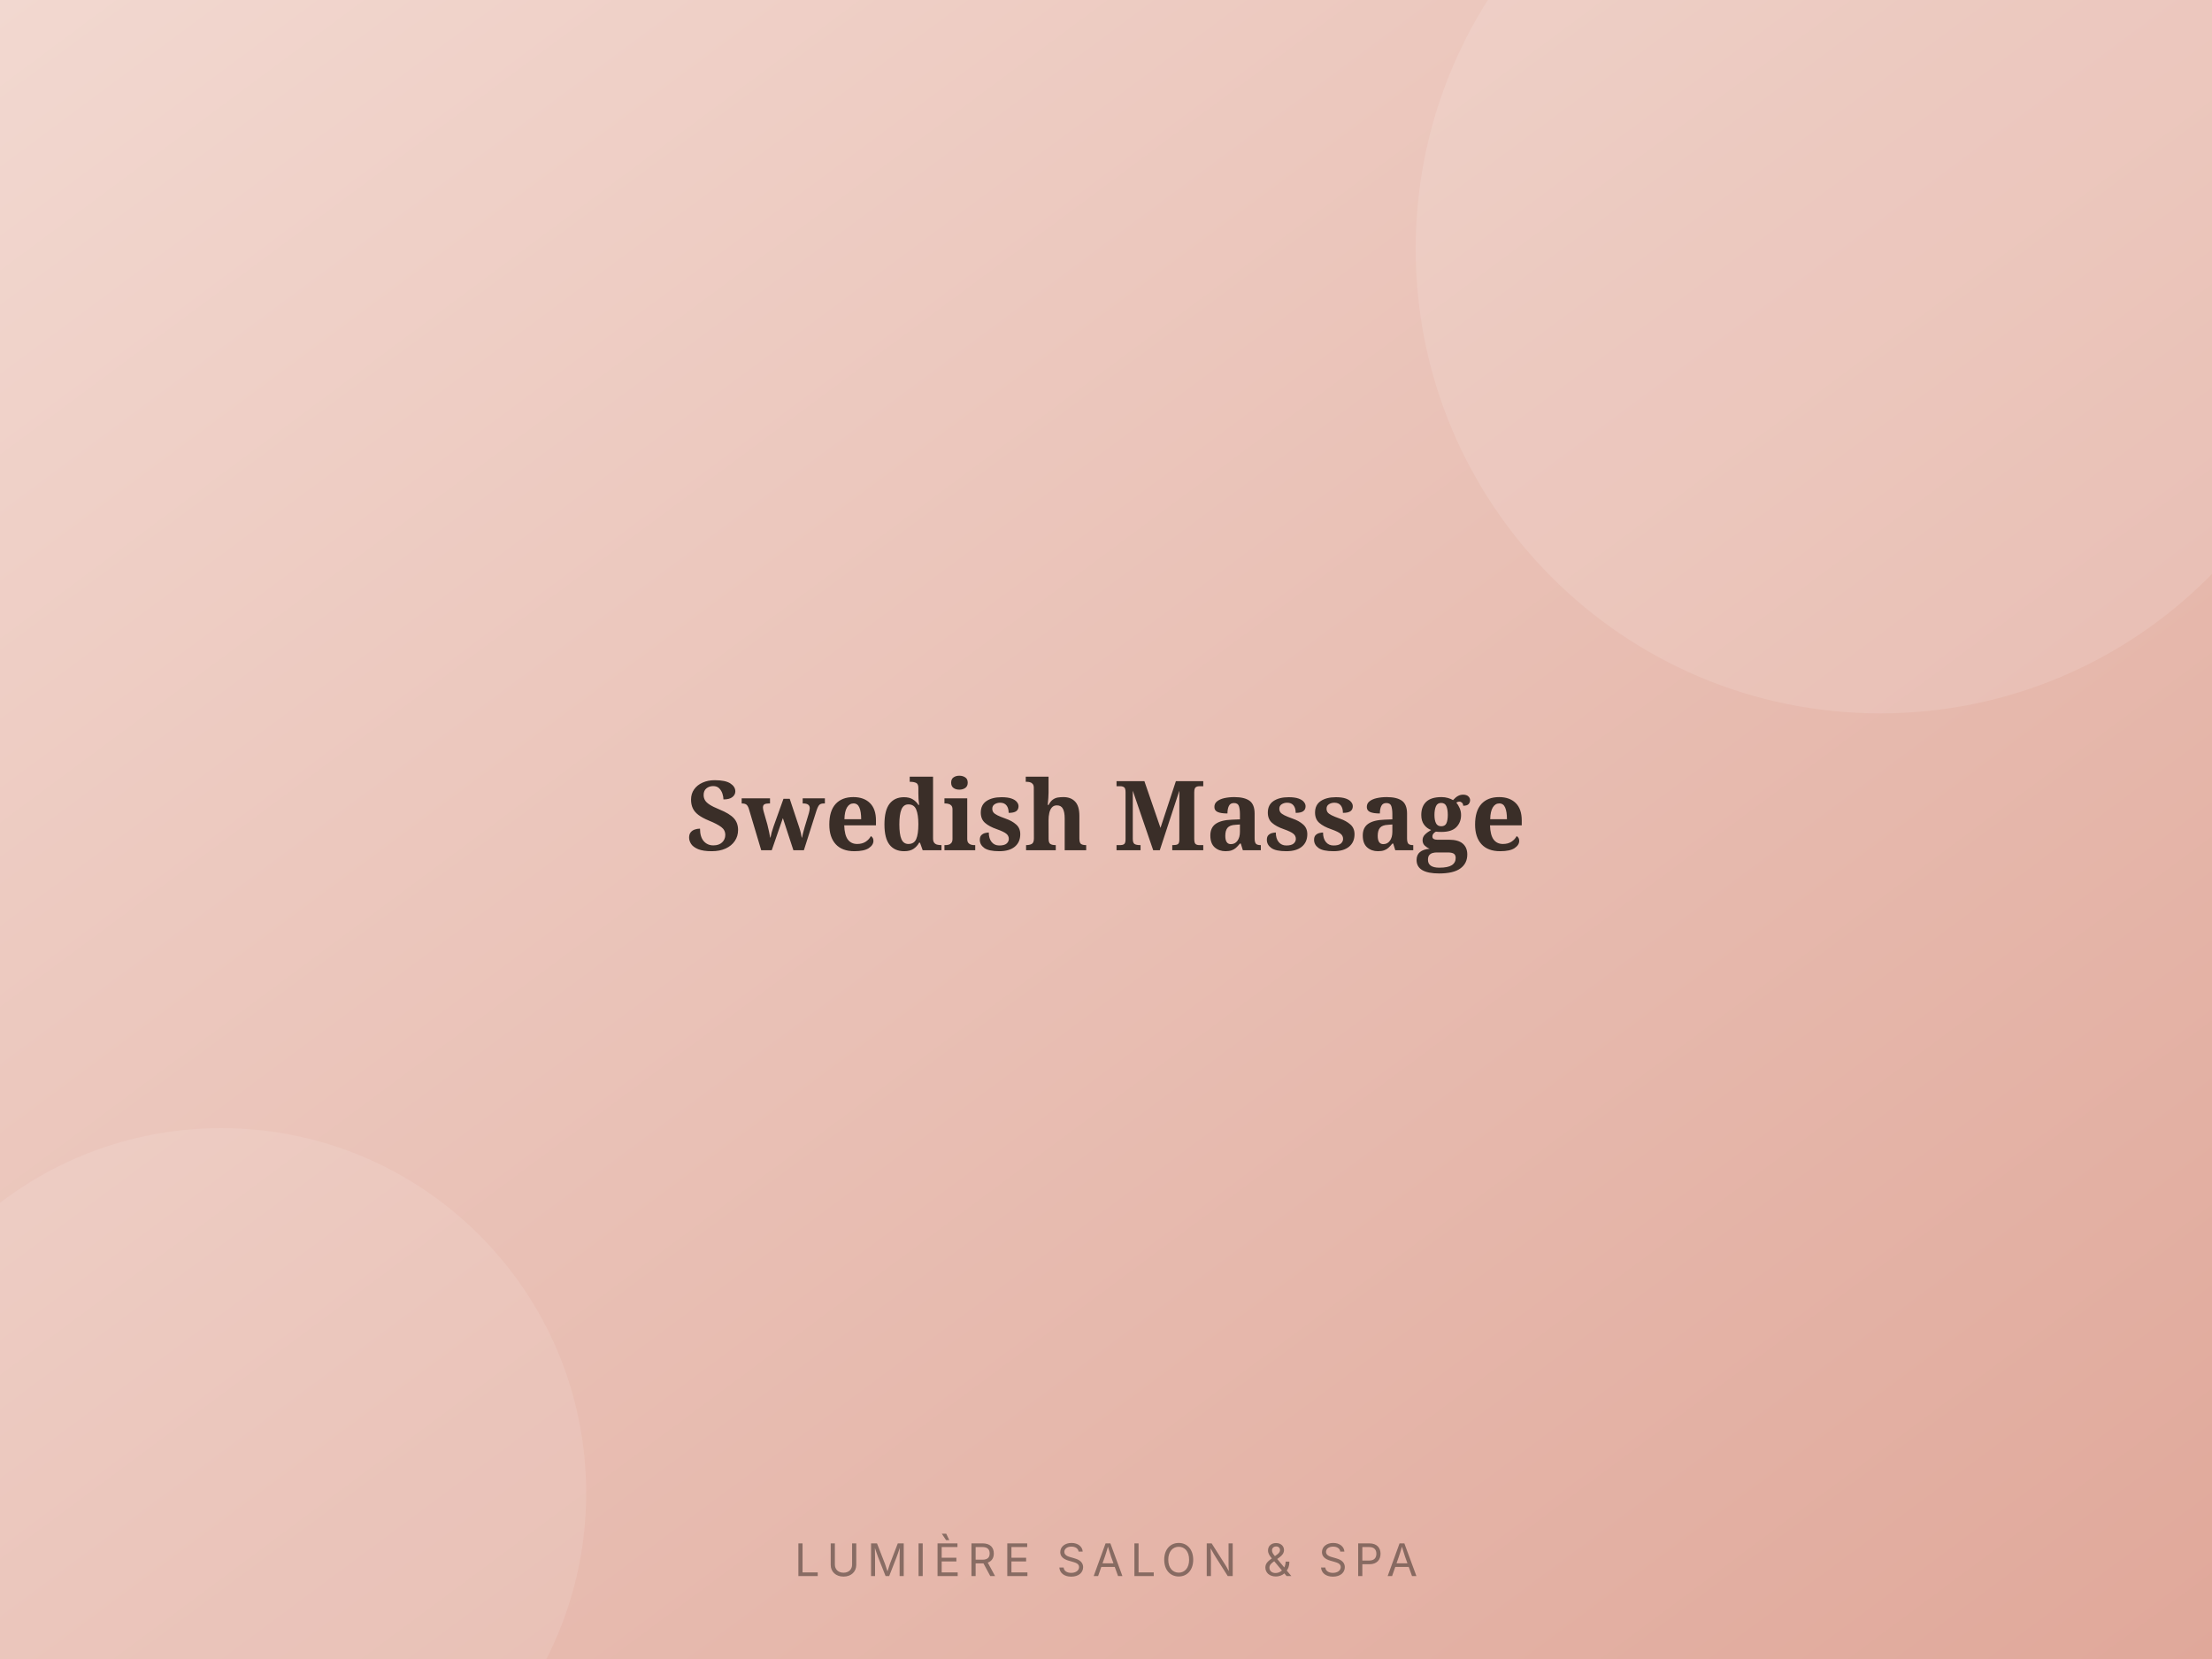
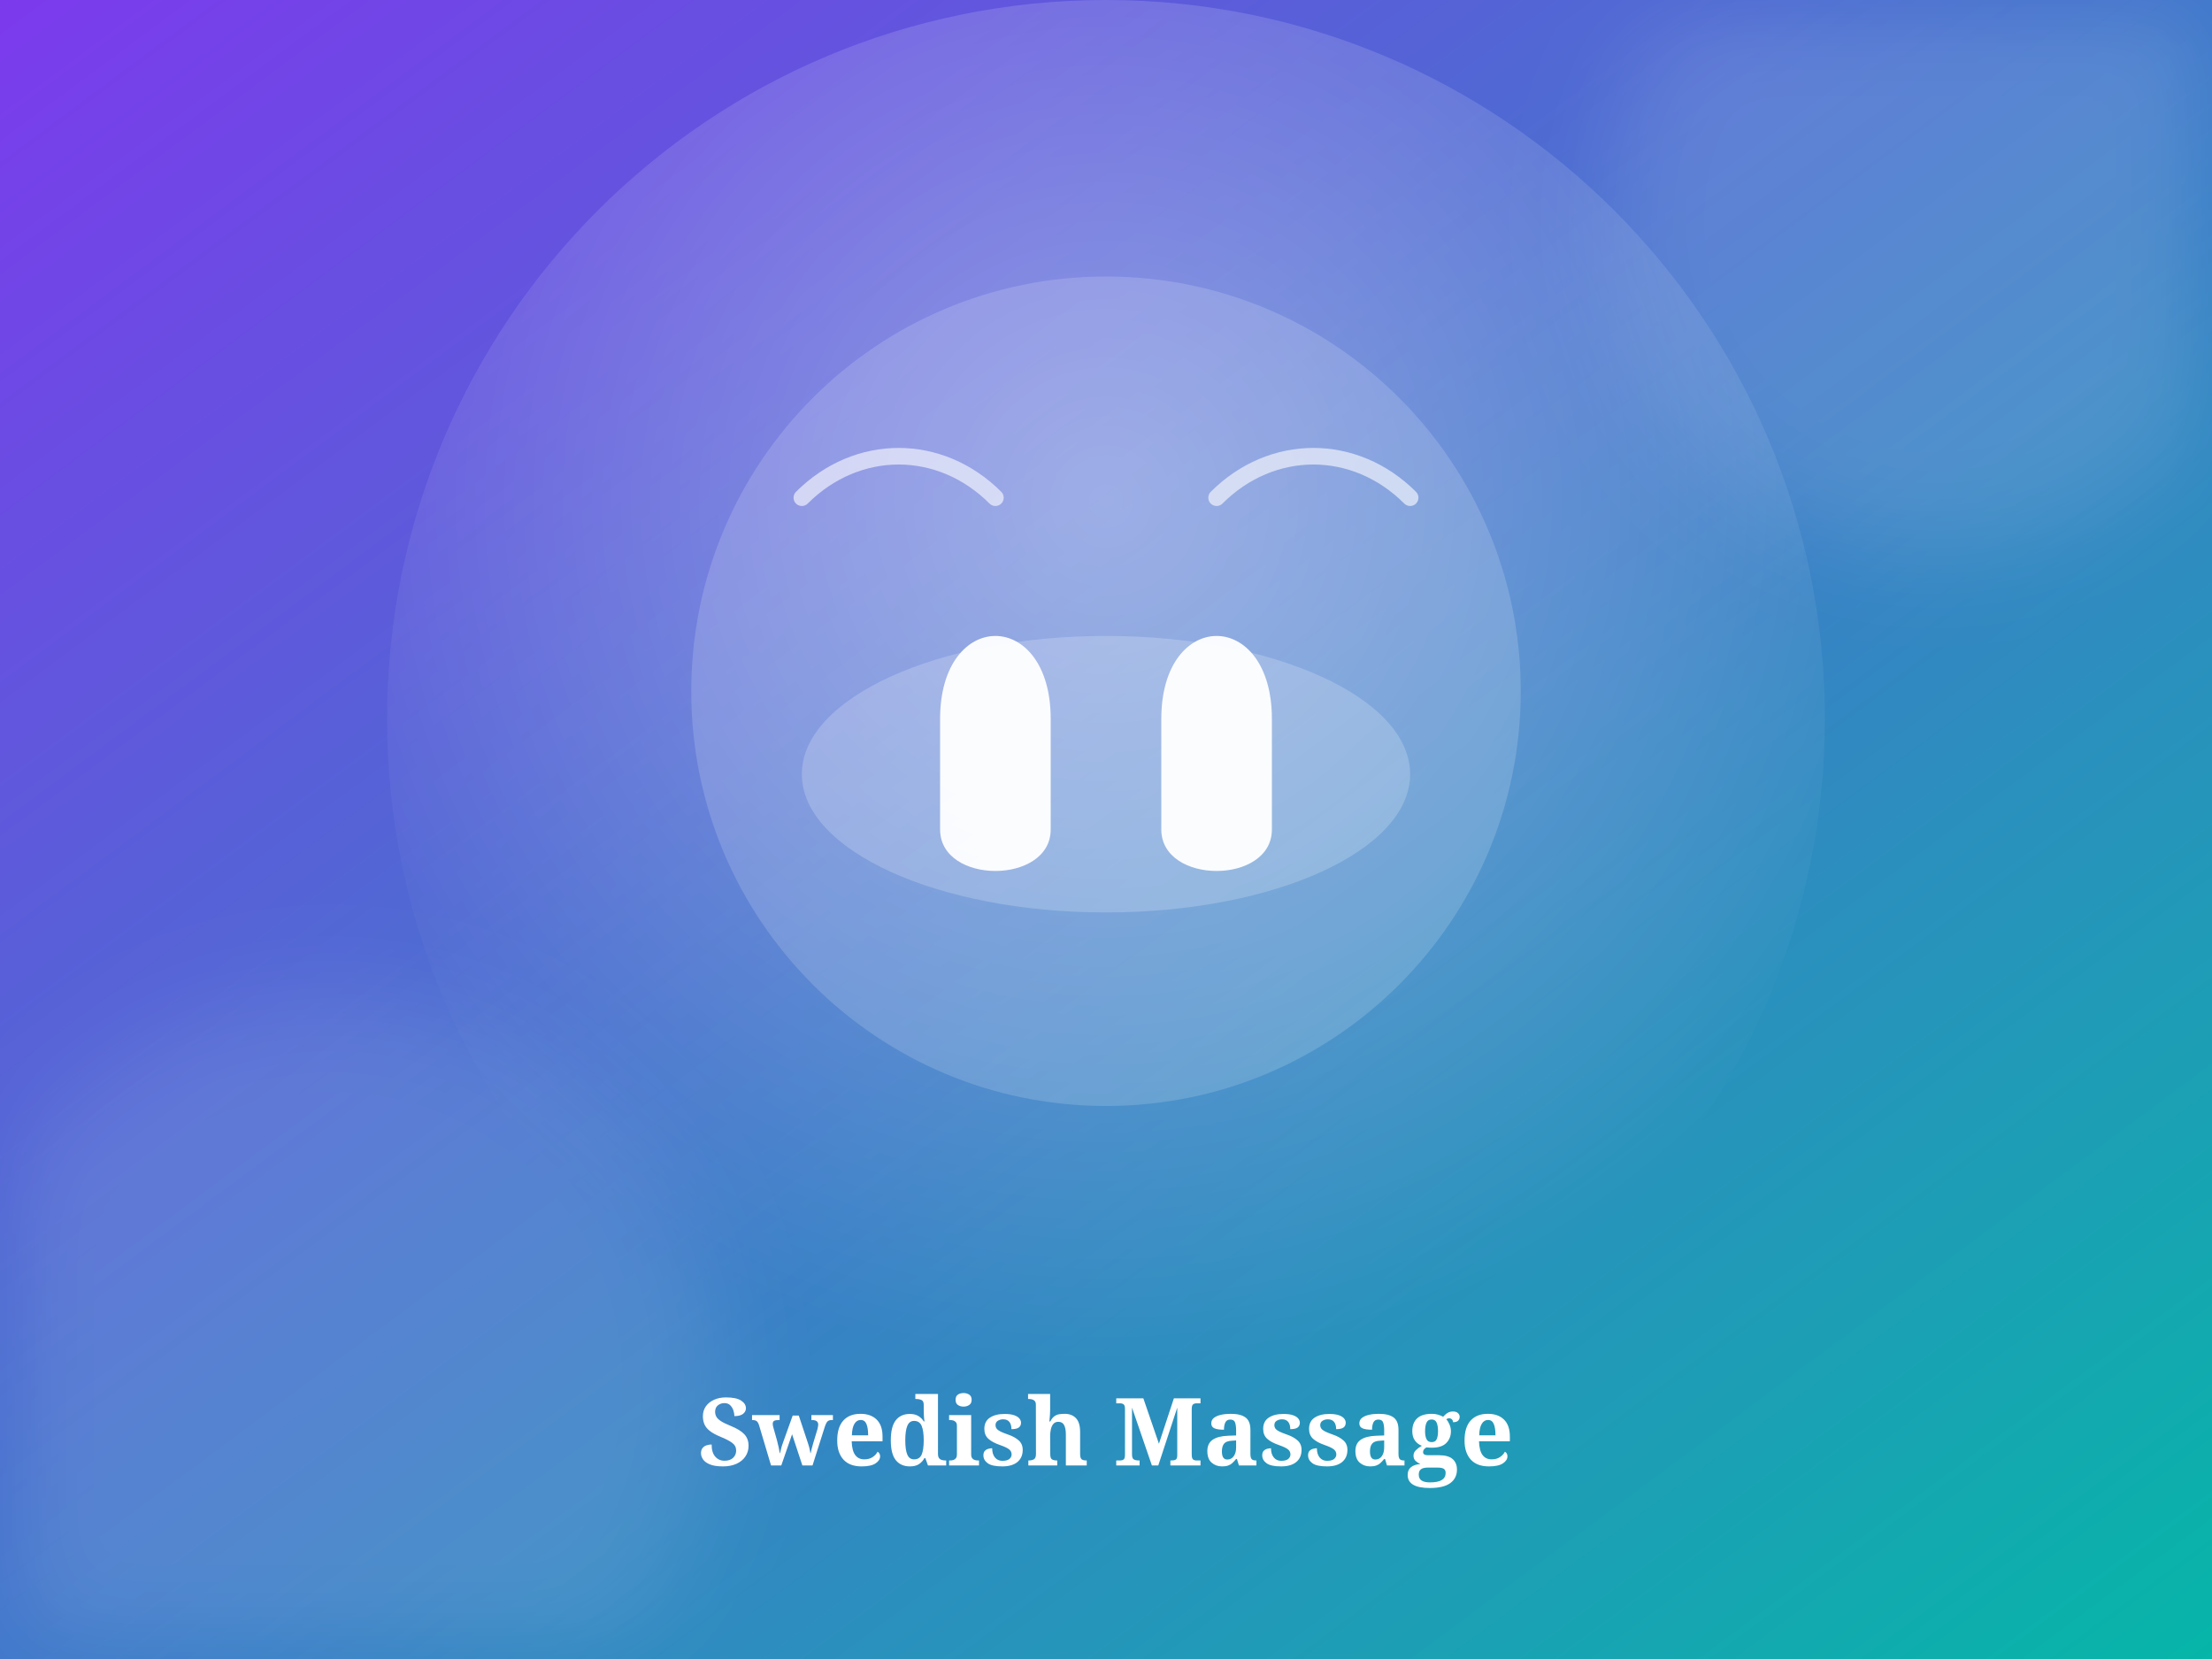
- <svg xmlns="http://www.w3.org/2000/svg" width="640" height="480" viewBox="0 0 640 480">
+ <svg xmlns="http://www.w3.org/2000/svg" width="800" height="600" viewBox="0 0 800 600">
  <defs>
-     <linearGradient id="g15xm0g" x1="0%" y1="0%" x2="100%" y2="100%">
-       <stop offset="0%" stop-color="#f2d8d0" />
-       <stop offset="100%" stop-color="#e0a89a" />
+     <linearGradient id="gSwedish" x1="0%" y1="0%" x2="100%" y2="100%">
+       <stop offset="0%" stop-color="#7c3aed" />
+       <stop offset="100%" stop-color="#06b6a8" />
    </linearGradient>
+     <radialGradient id="gSwedishglow" cx="50%" cy="35%" r="60%">
+       <stop offset="0%" stop-color="#ffffff" stop-opacity="0.35" />
+       <stop offset="100%" stop-color="#ffffff" stop-opacity="0" />
+     </radialGradient>
+     <filter id="gSwedishsoft" x="-50%" y="-50%" width="200%" height="200%">
+       <feGaussianBlur stdDeviation="18" />
+     </filter>
  </defs>
-   <rect width="640" height="480" fill="url(#g15xm0g)" />
-   <circle cx="544" cy="72" r="134.4" fill="#ffffff" opacity="0.12" />
-   <circle cx="64" cy="432" r="105.6" fill="#ffffff" opacity="0.10" />
-   <text x="50%" y="246" text-anchor="middle" font-family="Georgia, 'Playfair Display', serif" font-size="28" fill="#3a2e28" font-weight="600">Swedish Massage</text>
-   <text x="50%" y="456" text-anchor="middle" font-family="Inter, sans-serif" font-size="13" letter-spacing="2" fill="#3a2e28" opacity="0.55">LUMIÈRE SALON &amp; SPA</text>
+   <rect width="800" height="600" fill="url(#gSwedish)" />
+   <circle cx="120" cy="500" r="140" fill="#ffffff" opacity="0.10" filter="url(#gSwedishsoft)" />
+   <circle cx="700" cy="80" r="120" fill="#ffffff" opacity="0.12" filter="url(#gSwedishsoft)" />
+   <circle cx="400" cy="260" r="260" fill="url(#gSwedishglow)" />
+   <circle cx="400" cy="250" r="150" fill="#ffffff" opacity="0.16" />
+   <g transform="translate(400,250)">
+     <ellipse cx="0" cy="30" rx="110" ry="50" fill="#ffffff" opacity="0.2" />
+     <path d="M-60,10 C-60,-30 -20,-30 -20,10 L-20,50 C-20,70 -60,70 -60,50 Z" fill="#ffffff" opacity="0.95" />
+     <path d="M60,10 C60,-30 20,-30 20,10 L20,50 C20,70 60,70 60,50 Z" fill="#ffffff" opacity="0.95" />
+     <path d="M-110,-70 C-90,-90 -60,-90 -40,-70" stroke="#ffffff" stroke-width="6" fill="none" opacity="0.6" stroke-linecap="round" />
+     <path d="M40,-70 C60,-90 90,-90 110,-70" stroke="#ffffff" stroke-width="6" fill="none" opacity="0.6" stroke-linecap="round" />
+   </g>
+   <text x="50%" y="530" text-anchor="middle" font-family="'Playfair Display', Georgia, serif" font-size="34" fill="#ffffff" font-weight="700">Swedish Massage</text>
</svg>
